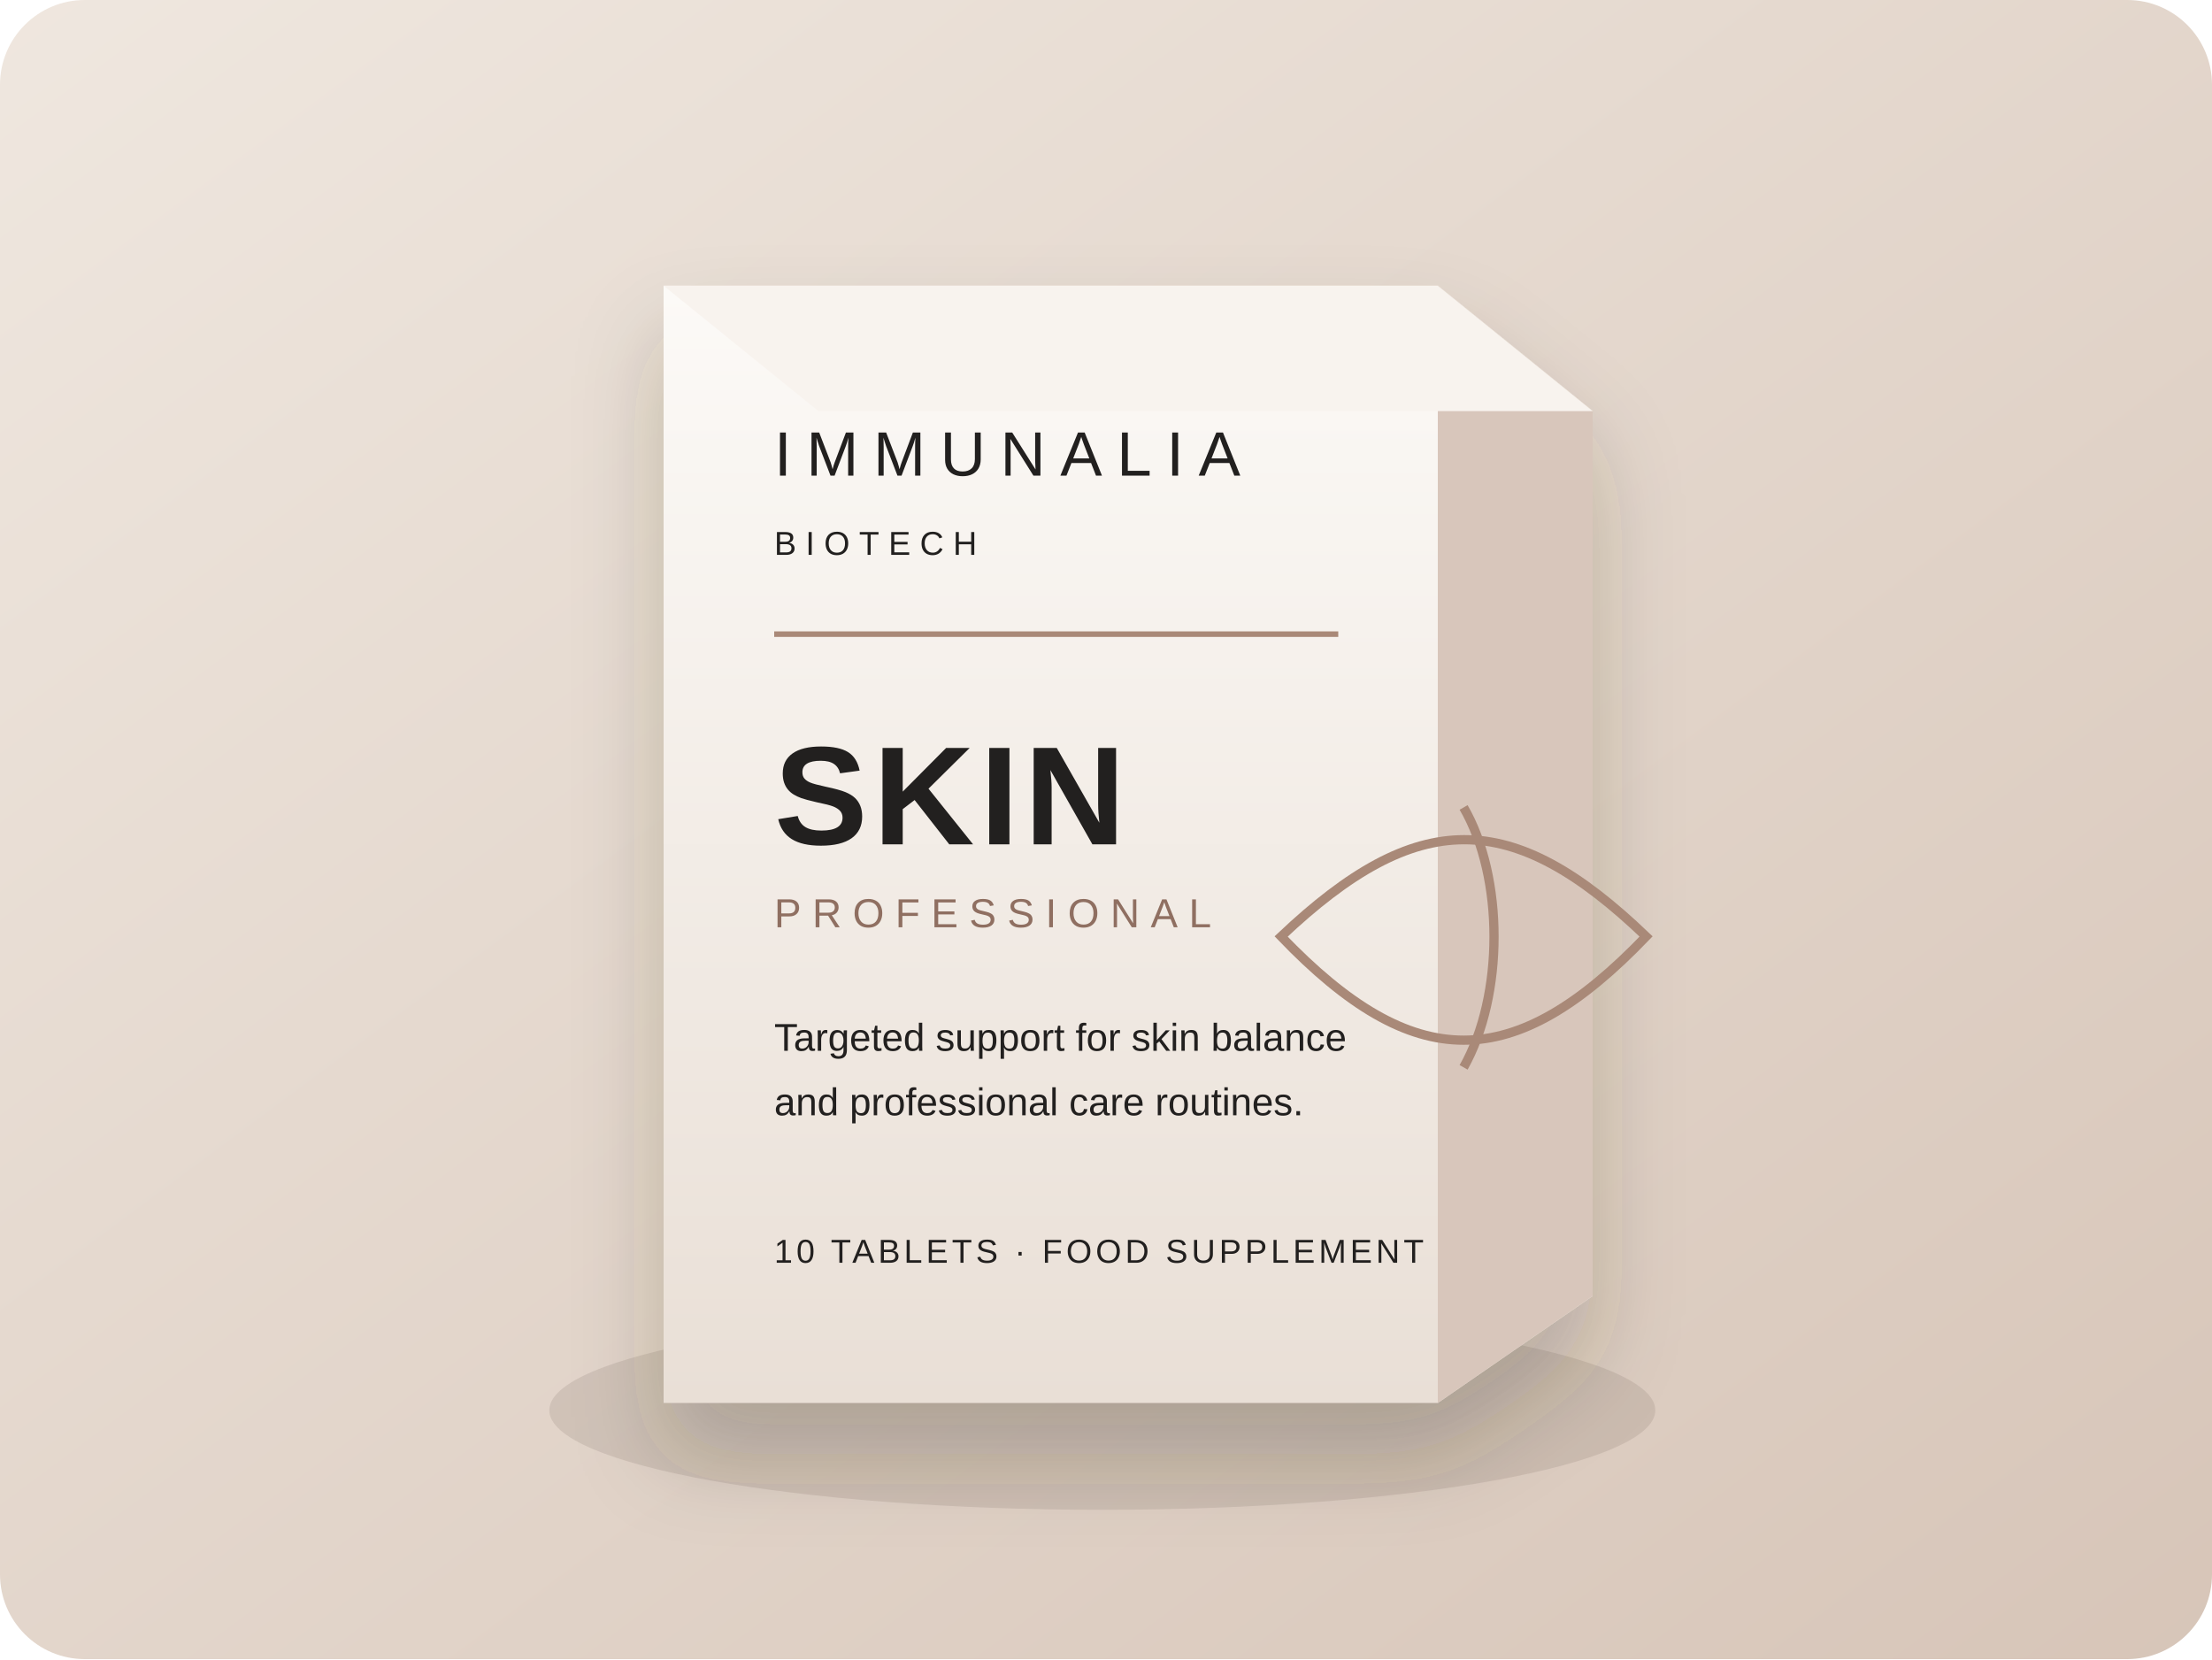
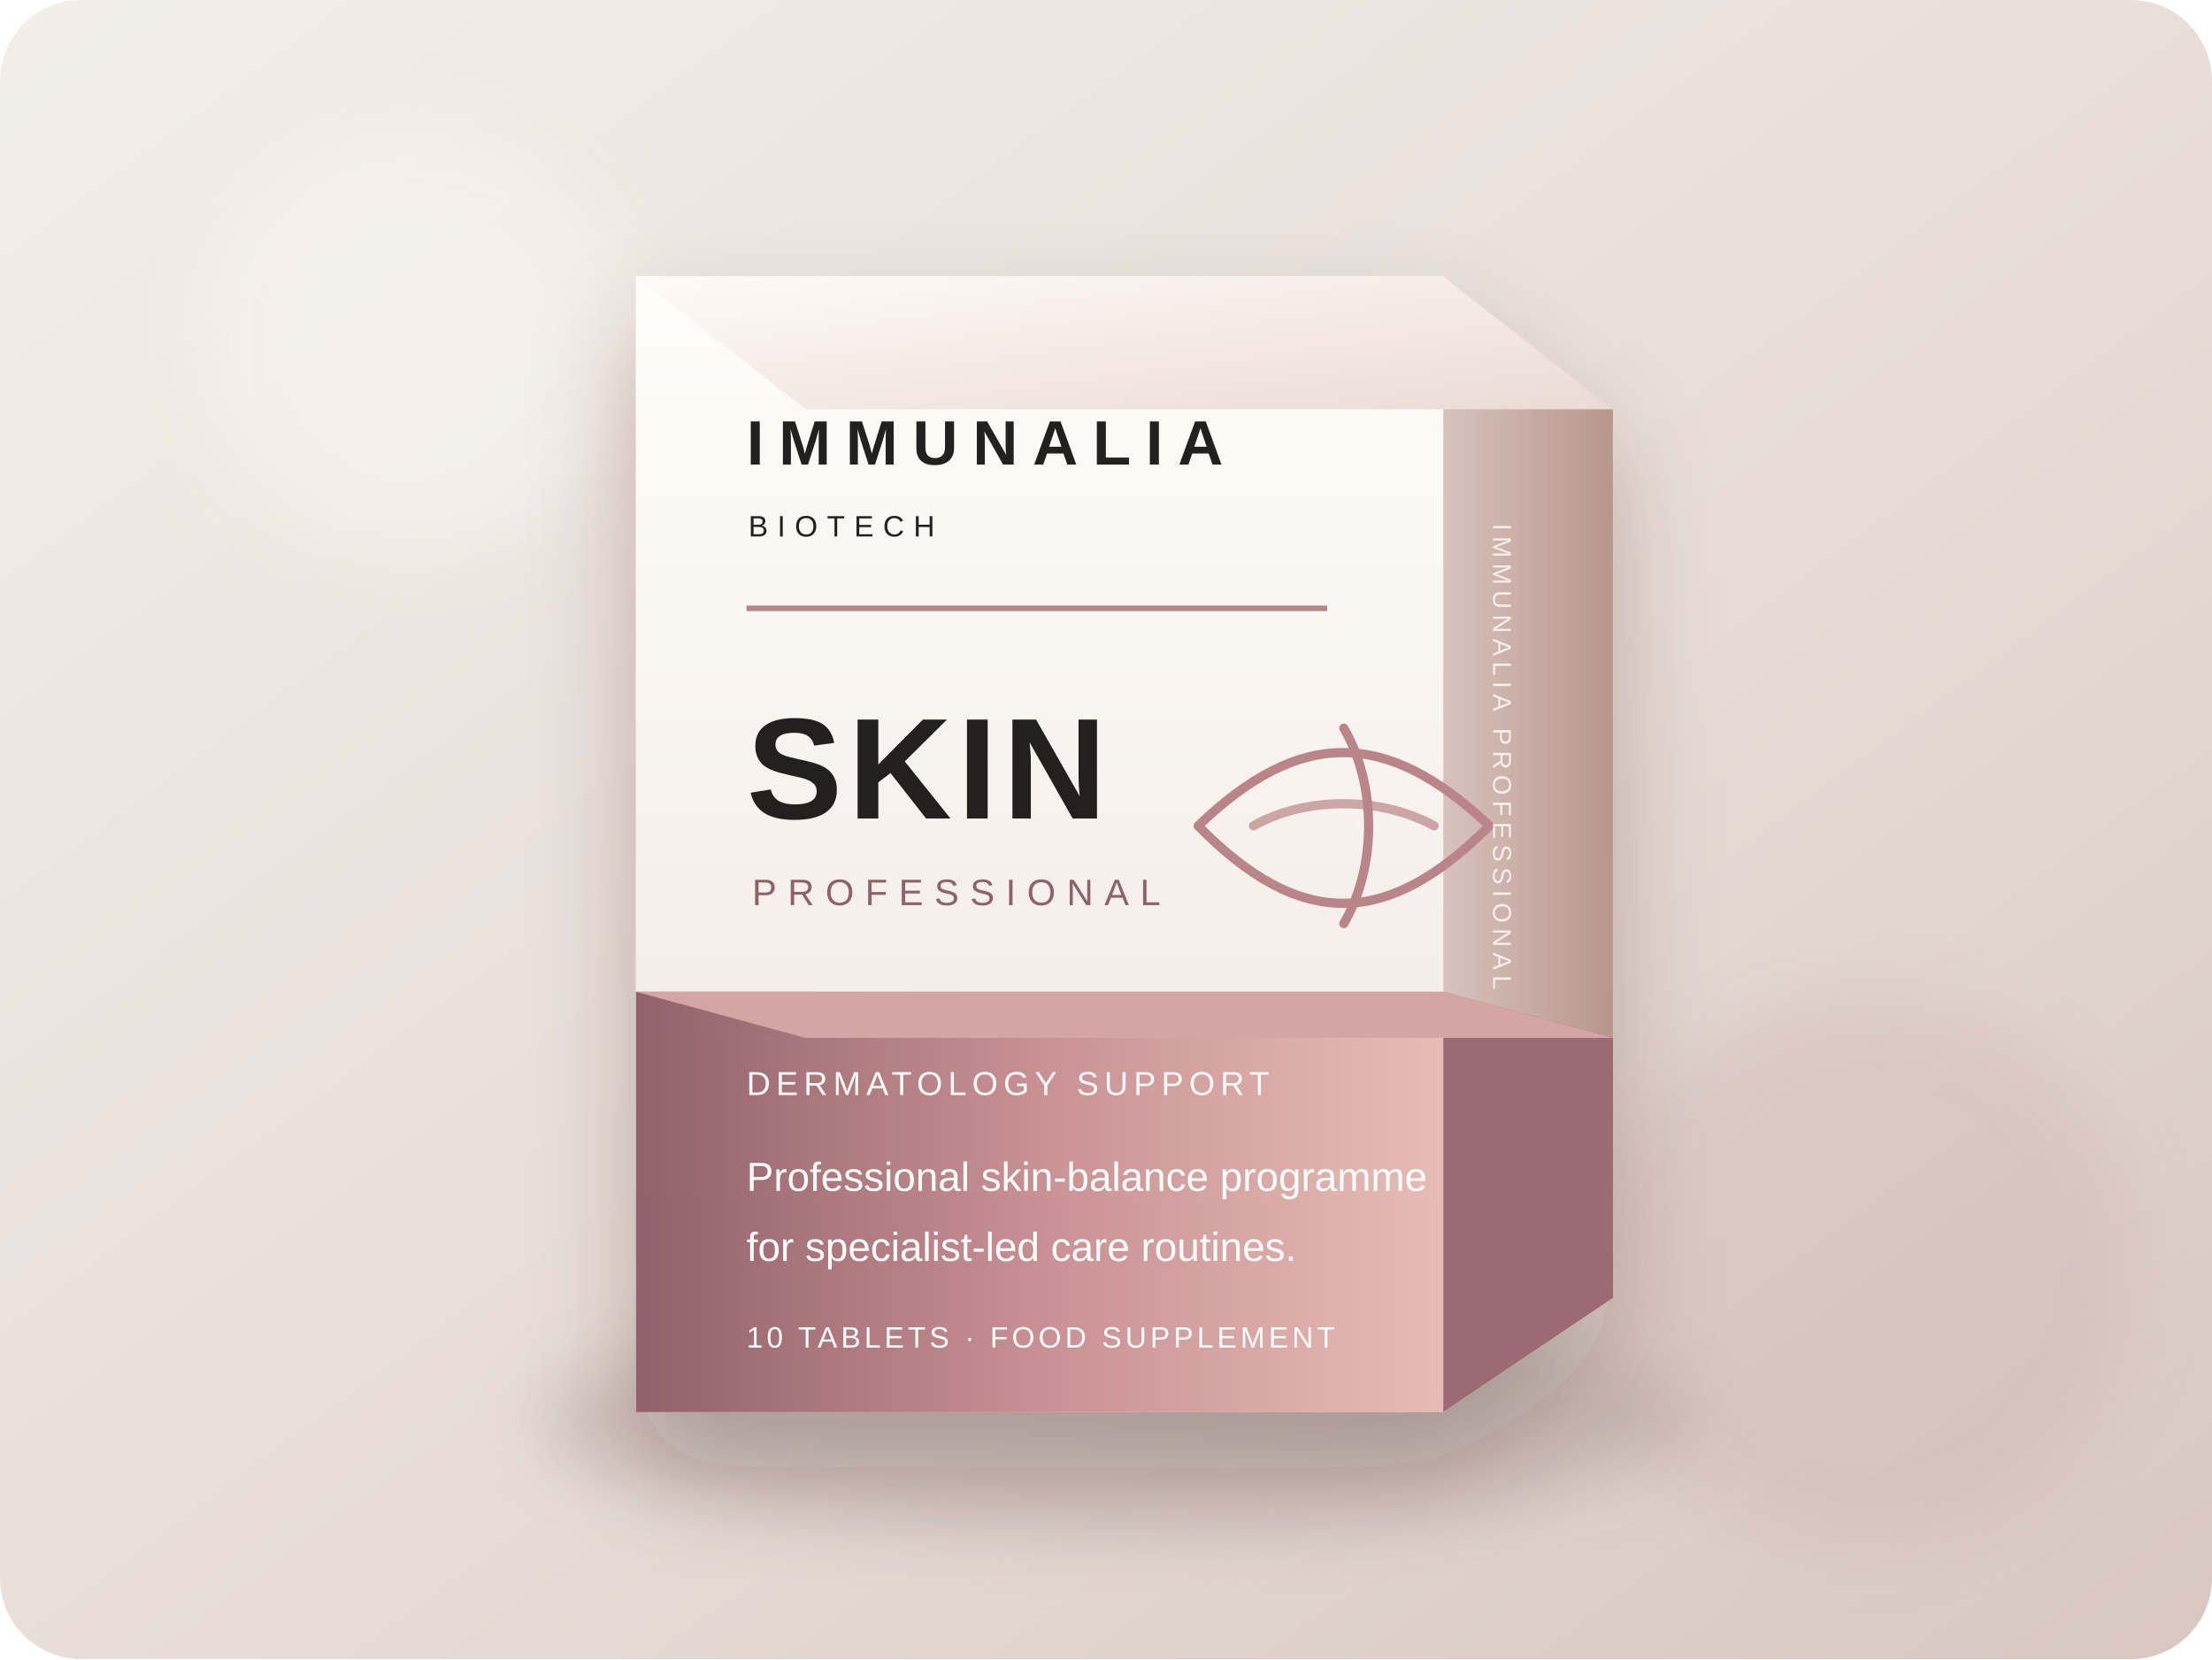
<svg xmlns="http://www.w3.org/2000/svg" viewBox="0 0 1200 900" role="img" aria-labelledby="title desc">
  <defs>
-     <linearGradient id="bg" x1="0" y1="0" x2="1" y2="1">
-       <stop offset="0" stop-color="#efe7df" />
-       <stop offset="1" stop-color="#d7c5b8" />
+     <linearGradient id="scene" x1="0" y1="0" x2="1" y2="1">
+       <stop offset="0" stop-color="#f2eee9" />
+       <stop offset=".55" stop-color="#e7ddd6" />
+       <stop offset="1" stop-color="#d7c7bf" />
    </linearGradient>
-     <linearGradient id="box" x1="0" y1="0" x2="0" y2="1">
-       <stop offset="0" stop-color="#fcfaf7" />
-       <stop offset="1" stop-color="#e9dfd6" />
+     <linearGradient id="front" x1="0" y1="0" x2="0" y2="1">
+       <stop offset="0" stop-color="#fffdf9" />
+       <stop offset=".62" stop-color="#f4eee8" />
+       <stop offset="1" stop-color="#e9ddd5" />
    </linearGradient>
-     <filter id="shadow" x="-30%" y="-30%" width="160%" height="180%">
-       <feDropShadow dx="0" dy="28" stdDeviation="24" flood-color="#3f2e28" flood-opacity=".22" />
+     <linearGradient id="side" x1="0" y1="0" x2="1" y2="0">
+       <stop offset="0" stop-color="#d7c3bc" />
+       <stop offset="1" stop-color="#b8958d" />
+     </linearGradient>
+     <linearGradient id="top" x1="0" y1="0" x2="1" y2="1">
+       <stop offset="0" stop-color="#fffaf6" />
+       <stop offset="1" stop-color="#eadbd4" />
+     </linearGradient>
+     <linearGradient id="skinBand" x1="0" y1="0" x2="1" y2="0">
+       <stop offset="0" stop-color="#8f5f67" />
+       <stop offset=".52" stop-color="#c99195" />
+       <stop offset="1" stop-color="#e5bbb4" />
+     </linearGradient>
+     <filter id="shadow" x="-40%" y="-40%" width="180%" height="200%">
+       <feDropShadow dx="0" dy="30" stdDeviation="28" flood-color="#3f2d2b" flood-opacity=".24" />
+     </filter>
+     <filter id="soft" x="-50%" y="-50%" width="200%" height="200%">
+       <feGaussianBlur stdDeviation="18" />
    </filter>
  </defs>
-   <rect width="1200" height="900" rx="46" fill="url(#bg)" />
-   <ellipse cx="598" cy="765" rx="300" ry="54" fill="#806d65" opacity=".18" />
+   <rect width="1200" height="900" rx="44" fill="url(#scene)" />
+   <circle cx="225" cy="185" r="118" fill="#f8f4ef" opacity=".58" filter="url(#soft)" />
+   <circle cx="1010" cy="690" r="150" fill="#bc8a8e" opacity=".16" filter="url(#soft)" />
+   <ellipse cx="605" cy="770" rx="315" ry="58" fill="#5c4341" opacity=".17" filter="url(#soft)" />
  <g filter="url(#shadow)">
-     <path d="M360 155h420l84 68v480l-84 58H360z" fill="url(#box)" />
-     <path d="M780 155l84 68v480l-84 58z" fill="#d8c6bb" />
-     <path d="M360 155h420l84 68H444z" fill="#f8f3ee" />
+     <path d="M345 150h438l92 72v482l-92 62H345z" fill="url(#front)" />
+     <path d="M783 150l92 72v482l-92 62z" fill="url(#side)" />
+     <path d="M345 150h438l92 72H437z" fill="url(#top)" />
  </g>
-   <g font-family="Arial, Helvetica, sans-serif" fill="#22201f">
-     <text x="420" y="258" font-size="34" letter-spacing="8">IMMUNALIA</text>
-     <text x="420" y="301" font-size="18" letter-spacing="5">BIOTECH</text>
-     <line x1="420" y1="344" x2="726" y2="344" stroke="#a98978" stroke-width="3" />
-     <text x="420" y="458" font-size="76" font-weight="600" letter-spacing="3">SKIN</text>
-     <text x="420" y="503" font-size="22" letter-spacing="6" fill="#8f6f61">PROFESSIONAL</text>
-     <text x="420" y="570" font-size="21">Targeted support for skin balance</text>
-     <text x="420" y="605" font-size="21">and professional care routines.</text>
-     <text x="420" y="685" font-size="18" letter-spacing="2">10 TABLETS · FOOD SUPPLEMENT</text>
+   <path d="M345 538h438v228H345z" fill="url(#skinBand)" opacity=".98" />
+   <path d="M783 538l92 25v141l-92 62z" fill="#9c6a72" />
+   <path d="M345 538h438l92 25h-438z" fill="#d5a5a6" />
+   <g font-family="Arial, Helvetica, sans-serif" fill="#242020">
+     <text x="405" y="252" font-size="34" font-weight="600" letter-spacing="8">IMMUNALIA</text>
+     <text x="406" y="291" font-size="16" letter-spacing="5">BIOTECH</text>
+     <line x1="405" y1="330" x2="720" y2="330" stroke="#b48687" stroke-width="3" />
+     <text x="405" y="444" font-size="78" font-weight="700" letter-spacing="3">SKIN</text>
+     <text x="408" y="491" font-size="20" letter-spacing="6" fill="#8e6268">PROFESSIONAL</text>
+     <text x="405" y="594" font-size="18" letter-spacing="3" fill="#fffaf8">DERMATOLOGY SUPPORT</text>
+     <text x="405" y="646" font-size="22" fill="#fffdfb">Professional skin-balance programme</text>
+     <text x="405" y="684" font-size="22" fill="#fffdfb">for specialist-led care routines.</text>
+     <text x="405" y="731" font-size="16" letter-spacing="2" fill="#fffdfb">10 TABLETS · FOOD SUPPLEMENT</text>
  </g>
-   <g transform="translate(695 390)" fill="none" stroke="#a98978" stroke-width="5">
-     <path d="M0 118c74-70 125-70 198 0-72 75-126 75-198 0Z" />
-     <path d="M99 48c22 38 22 102 0 141" />
+   <g transform="translate(650 360)" fill="none" stroke="#b98588" stroke-width="5" stroke-linecap="round" stroke-linejoin="round">
+     <path d="M0 88c55-53 102-53 158 0-56 56-103 56-158 0Z" />
+     <path d="M79 35c18 31 18 75 0 106" />
+     <path d="M30 88c28-16 69-16 98 0" opacity=".7" />
+   </g>
+   <g font-family="Arial, Helvetica, sans-serif" fill="#fff7f4" opacity=".86">
+     <text x="810" y="284" font-size="14" letter-spacing="3" transform="rotate(90 810 284)">IMMUNALIA PROFESSIONAL</text>
  </g>
</svg>
